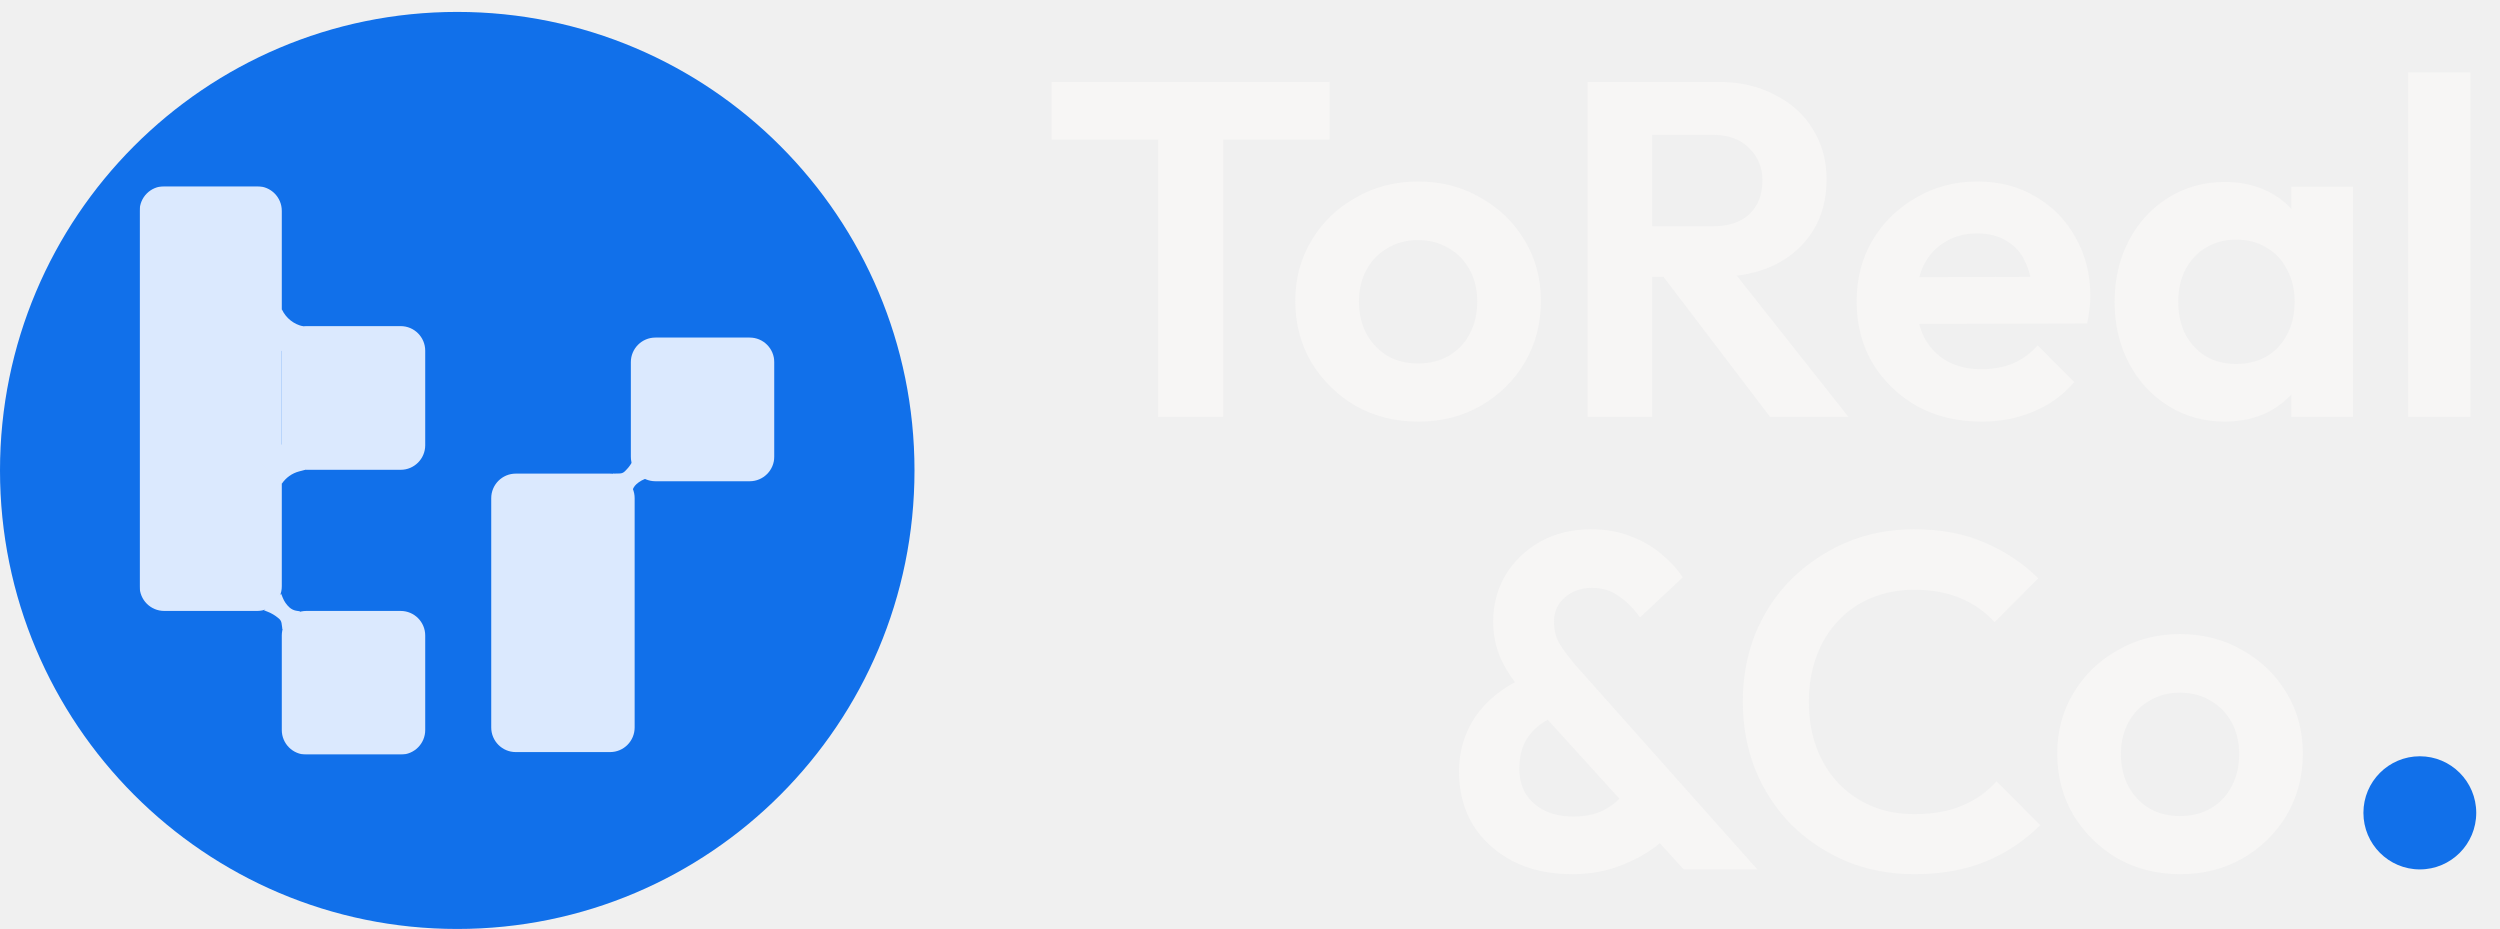
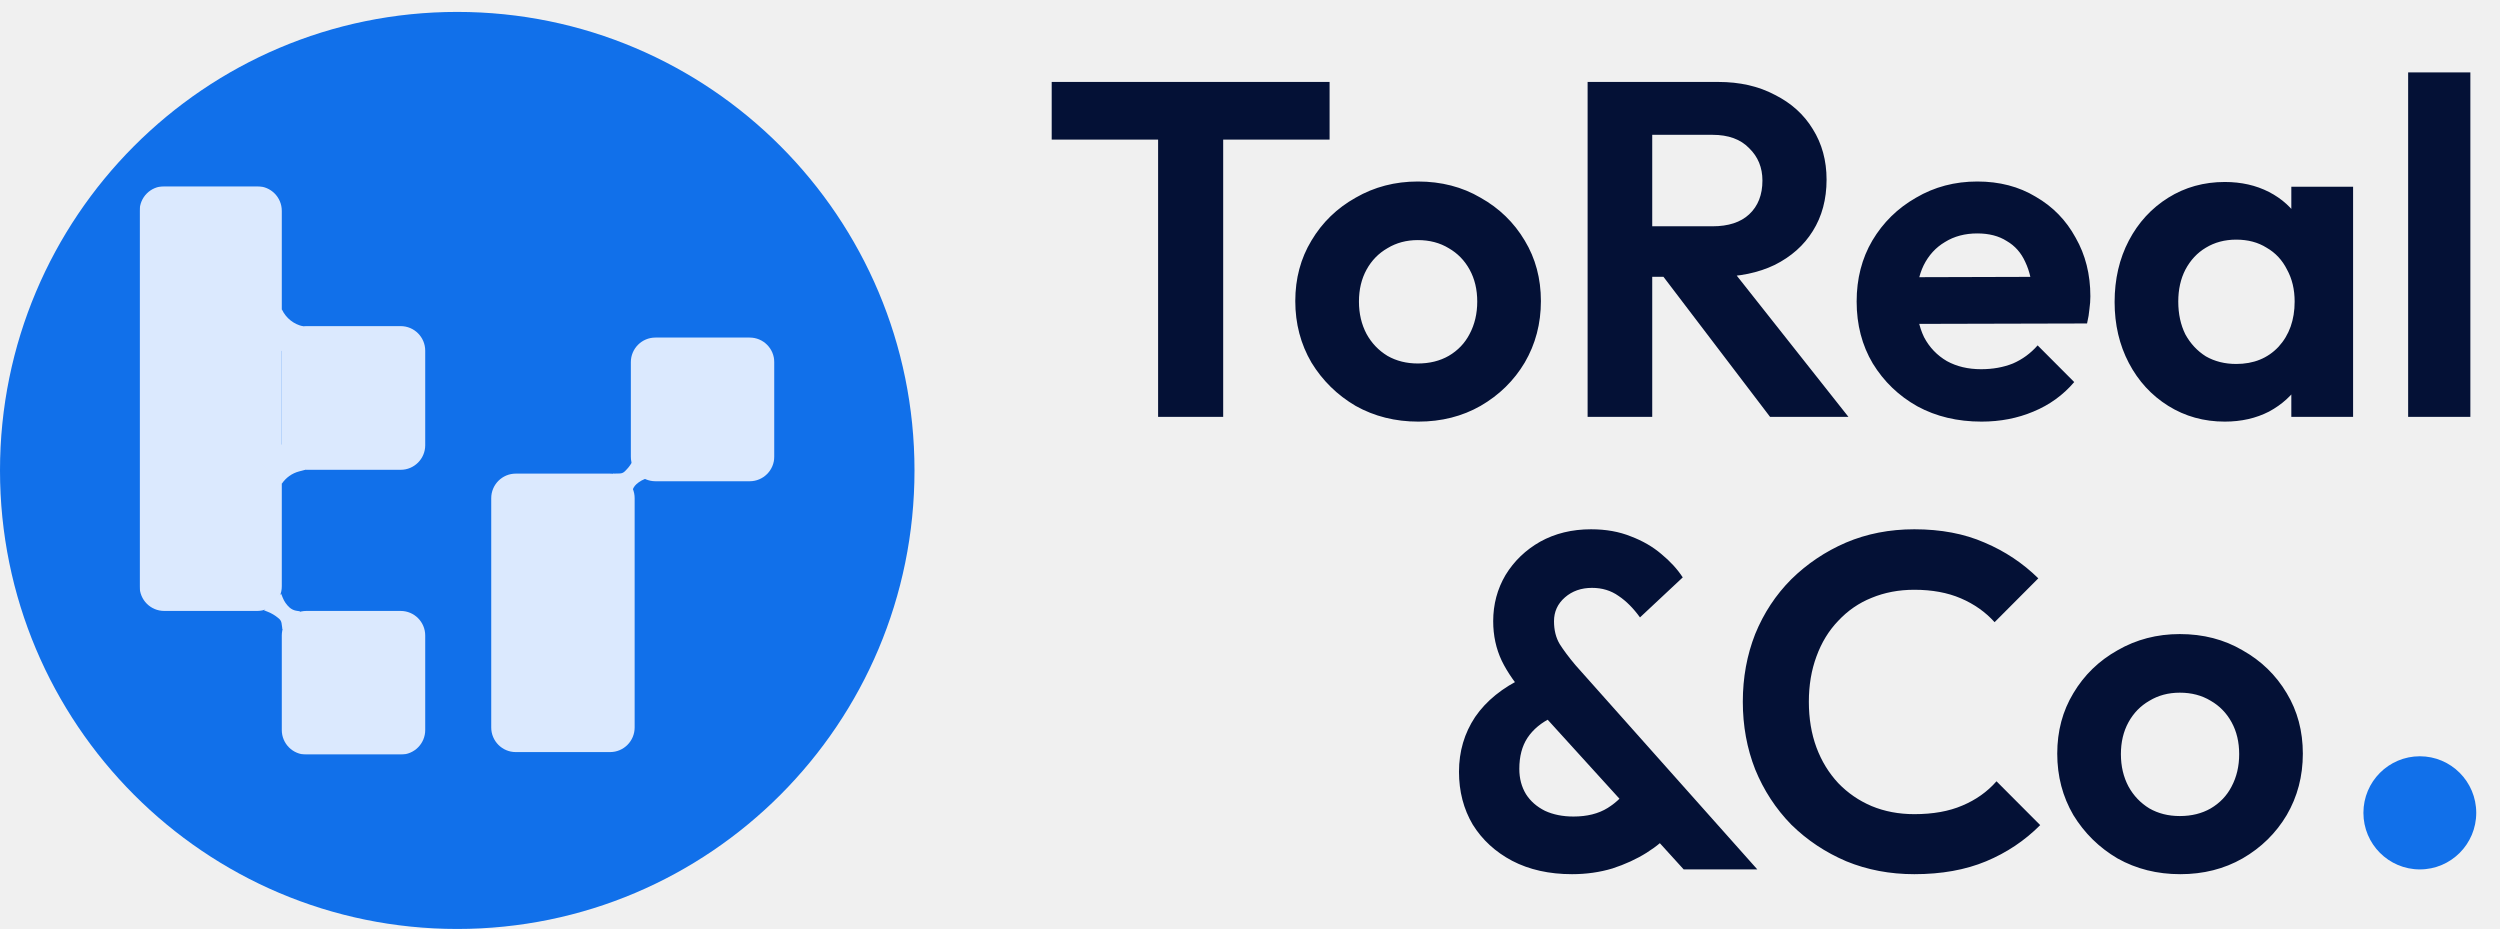
<svg xmlns="http://www.w3.org/2000/svg" width="183" height="68" viewBox="0 0 183 68" fill="none">
  <path d="M33.47 68C51.956 68 66.941 52.973 66.941 34.436C66.941 15.899 51.956 0.872 33.47 0.872C14.985 0.872 0 15.899 0 34.436C0 52.973 14.985 68 33.47 68Z" fill="#1170EA" />
  <mask id="mask0_7_80" style="mask-type:luminance" maskUnits="userSpaceOnUse" x="10" y="13" width="47" height="43">
    <path d="M56.719 13.634H10.221V55.238H56.719V13.634Z" fill="white" />
  </mask>
  <g mask="url(#mask0_7_80)">
    <path d="M18.831 13.634H12.018C11.026 13.634 10.221 14.44 10.221 15.434V42.921C10.221 43.914 11.026 44.72 12.018 44.72H18.831C19.823 44.72 20.627 43.914 20.627 42.921V15.434C20.627 14.44 19.823 13.634 18.831 13.634Z" fill="#DBE9FE" />
    <path d="M29.33 44.721H22.424C21.432 44.721 20.627 45.526 20.627 46.52V53.438C20.627 54.432 21.432 55.238 22.424 55.238H29.33C30.322 55.238 31.126 54.432 31.126 53.438V46.52C31.126 45.526 30.322 44.721 29.33 44.721Z" fill="#DBE9FE" />
    <path d="M29.33 23.872H22.424C21.432 23.872 20.627 24.678 20.627 25.672V32.59C20.627 33.584 21.432 34.389 22.424 34.389H29.33C30.322 34.389 31.126 33.584 31.126 32.59V25.672C31.126 24.678 30.322 23.872 29.33 23.872Z" fill="#DBE9FE" />
    <path d="M20.581 43.464L20.698 43.756C20.804 44.023 20.97 44.263 21.181 44.457C21.335 44.598 21.528 44.688 21.735 44.715L21.975 44.747L20.674 46.07L20.61 45.62C20.591 45.49 20.525 45.372 20.425 45.288L20.358 45.232C20.136 45.047 19.887 44.898 19.619 44.791L19.327 44.674L20.581 43.464Z" fill="#DBE9FE" />
    <path d="M18.955 33.742L21.135 32.156L22.346 34.389L21.903 34.505C21.381 34.64 20.927 34.964 20.627 35.413L18.955 33.742Z" fill="#DBE9FE" />
    <path d="M21.304 26.013L18.862 24.872L20.627 22.634L20.641 22.663C20.941 23.296 21.521 23.751 22.207 23.891L21.304 26.013Z" fill="#DBE9FE" />
    <path d="M44.66 34.669H37.754C36.762 34.669 35.958 35.474 35.958 36.468V53.252C35.958 54.246 36.762 55.052 37.754 55.052H44.66C45.652 55.052 46.456 54.246 46.456 53.252V36.468C46.456 35.474 45.652 34.669 44.66 34.669Z" fill="#DBE9FE" />
    <path d="M47.721 34.912L47.388 35.003C47.091 35.084 46.816 35.234 46.587 35.44C46.422 35.59 46.309 35.788 46.264 36.007L46.209 36.273L44.863 34.67L45.372 34.658C45.508 34.656 45.637 34.6 45.733 34.505L45.813 34.425C46.026 34.212 46.204 33.965 46.337 33.694L46.495 33.375L47.721 34.912Z" fill="#DBE9FE" />
    <path d="M54.88 24.71H47.974C46.982 24.71 46.178 25.516 46.178 26.509V33.427C46.178 34.421 46.982 35.227 47.974 35.227H54.88C55.872 35.227 56.676 34.421 56.676 33.427V26.509C56.676 25.516 55.872 24.71 54.88 24.71Z" fill="#DBE9FE" />
  </g>
-   <path d="M84.773 30.513V6.521H89.537V30.513H84.773ZM76.984 10.217V5.998H97.326V10.217H76.984ZM103.822 30.862C102.13 30.862 100.6 30.478 99.232 29.711C97.887 28.92 96.809 27.863 95.998 26.538C95.21 25.189 94.815 23.69 94.815 22.039C94.815 20.388 95.21 18.912 95.998 17.61C96.786 16.285 97.864 15.239 99.232 14.472C100.6 13.681 102.118 13.286 103.787 13.286C105.503 13.286 107.033 13.681 108.377 14.472C109.745 15.239 110.823 16.285 111.611 17.61C112.399 18.912 112.794 20.388 112.794 22.039C112.794 23.69 112.399 25.189 111.611 26.538C110.823 27.863 109.745 28.92 108.377 29.711C107.033 30.478 105.514 30.862 103.822 30.862ZM103.787 26.607C104.645 26.607 105.398 26.421 106.047 26.049C106.72 25.654 107.23 25.119 107.577 24.445C107.948 23.748 108.134 22.957 108.134 22.074C108.134 21.19 107.948 20.412 107.577 19.738C107.207 19.063 106.696 18.54 106.047 18.168C105.398 17.773 104.645 17.575 103.787 17.575C102.953 17.575 102.211 17.773 101.562 18.168C100.913 18.54 100.402 19.063 100.031 19.738C99.661 20.412 99.475 21.19 99.475 22.074C99.475 22.957 99.661 23.748 100.031 24.445C100.402 25.119 100.913 25.654 101.562 26.049C102.211 26.421 102.953 26.607 103.787 26.607ZM119.691 20.261V16.564H125.359C126.518 16.564 127.411 16.273 128.037 15.692C128.686 15.088 129.01 14.263 129.01 13.216C129.01 12.263 128.686 11.473 128.037 10.845C127.411 10.194 126.518 9.869 125.359 9.869H119.691V5.998H125.776C127.352 5.998 128.732 6.312 129.914 6.94C131.12 7.544 132.047 8.381 132.696 9.45C133.368 10.52 133.705 11.752 133.705 13.147C133.705 14.588 133.368 15.844 132.696 16.913C132.047 17.959 131.12 18.784 129.914 19.389C128.709 19.97 127.306 20.261 125.707 20.261H119.691ZM116.213 30.513V5.998H120.943V30.513H116.213ZM129.567 30.513L121.499 19.912L125.846 18.552L135.304 30.513H129.567ZM145.052 30.862C143.29 30.862 141.725 30.49 140.357 29.746C138.989 28.979 137.9 27.932 137.088 26.607C136.3 25.282 135.906 23.771 135.906 22.074C135.906 20.4 136.289 18.912 137.054 17.61C137.842 16.285 138.908 15.239 140.253 14.472C141.597 13.681 143.093 13.286 144.739 13.286C146.361 13.286 147.787 13.658 149.016 14.402C150.268 15.123 151.241 16.122 151.937 17.401C152.655 18.656 153.015 20.086 153.015 21.69C153.015 21.992 152.992 22.306 152.945 22.632C152.922 22.934 152.864 23.283 152.772 23.678L138.653 23.713V20.295L150.65 20.261L148.807 21.69C148.761 20.691 148.576 19.854 148.251 19.18C147.95 18.505 147.498 17.994 146.895 17.645C146.315 17.273 145.596 17.087 144.739 17.087C143.835 17.087 143.046 17.296 142.374 17.715C141.702 18.11 141.18 18.68 140.809 19.424C140.461 20.144 140.288 21.005 140.288 22.004C140.288 23.027 140.473 23.922 140.844 24.689C141.238 25.433 141.795 26.014 142.513 26.433C143.232 26.828 144.066 27.026 145.017 27.026C145.874 27.026 146.651 26.886 147.347 26.607C148.042 26.305 148.645 25.863 149.155 25.282L151.833 27.967C151.021 28.92 150.024 29.641 148.842 30.129C147.683 30.617 146.42 30.862 145.052 30.862ZM162.857 30.862C161.326 30.862 159.947 30.478 158.718 29.711C157.49 28.944 156.528 27.898 155.832 26.572C155.137 25.247 154.789 23.759 154.789 22.109C154.789 20.435 155.137 18.935 155.832 17.61C156.528 16.285 157.49 15.239 158.718 14.472C159.947 13.705 161.326 13.321 162.857 13.321C164.062 13.321 165.14 13.565 166.091 14.053C167.041 14.542 167.795 15.227 168.351 16.111C168.931 16.971 169.244 17.947 169.29 19.04V25.108C169.244 26.224 168.931 27.212 168.351 28.072C167.795 28.932 167.041 29.618 166.091 30.129C165.14 30.617 164.062 30.862 162.857 30.862ZM163.691 26.642C164.966 26.642 165.998 26.224 166.786 25.387C167.575 24.526 167.968 23.422 167.968 22.074C167.968 21.19 167.783 20.412 167.412 19.738C167.064 19.04 166.566 18.505 165.917 18.133C165.291 17.738 164.549 17.541 163.691 17.541C162.857 17.541 162.115 17.738 161.466 18.133C160.84 18.505 160.341 19.04 159.97 19.738C159.623 20.412 159.449 21.19 159.449 22.074C159.449 22.98 159.623 23.783 159.97 24.48C160.341 25.154 160.84 25.689 161.466 26.084C162.115 26.456 162.857 26.642 163.691 26.642ZM167.725 30.513V25.98L168.455 21.865L167.725 17.82V13.67H172.246V30.513H167.725ZM176.276 30.513V5.301H180.831V30.513H176.276Z" fill="#F7F6F5" />
-   <path d="M123.246 63.641L111.84 51.087C110.982 50.134 110.345 49.227 109.928 48.367C109.51 47.484 109.302 46.519 109.302 45.473C109.302 44.24 109.603 43.113 110.206 42.09C110.832 41.067 111.678 40.254 112.745 39.649C113.834 39.045 115.074 38.743 116.465 38.743C117.555 38.743 118.528 38.917 119.386 39.266C120.244 39.591 120.986 40.021 121.612 40.556C122.261 41.091 122.783 41.66 123.177 42.265L120.047 45.194C119.56 44.52 119.039 43.996 118.482 43.625C117.926 43.229 117.276 43.032 116.535 43.032C115.746 43.032 115.086 43.264 114.553 43.729C114.019 44.194 113.753 44.775 113.753 45.473C113.753 46.124 113.892 46.682 114.17 47.147C114.448 47.588 114.831 48.1 115.318 48.681L128.636 63.641H123.246ZM115.074 63.99C113.405 63.99 111.945 63.664 110.693 63.013C109.464 62.362 108.502 61.479 107.807 60.363C107.134 59.224 106.798 57.934 106.798 56.492C106.798 55.005 107.192 53.668 107.98 52.482C108.792 51.296 109.986 50.332 111.562 49.588L113.614 52.517C112.825 52.889 112.223 53.389 111.806 54.016C111.411 54.621 111.214 55.376 111.214 56.283C111.214 56.98 111.377 57.596 111.701 58.131C112.026 58.643 112.489 59.05 113.092 59.352C113.695 59.631 114.39 59.77 115.179 59.77C116.175 59.77 117.01 59.561 117.682 59.143C118.354 58.724 118.888 58.189 119.282 57.538L122.342 60.886C121.878 61.444 121.276 61.955 120.534 62.42C119.792 62.886 118.957 63.269 118.03 63.571C117.103 63.85 116.118 63.99 115.074 63.99ZM140.128 63.99C138.343 63.99 136.685 63.676 135.155 63.048C133.625 62.397 132.281 61.502 131.121 60.363C129.986 59.2 129.105 57.852 128.479 56.318C127.876 54.784 127.574 53.133 127.574 51.366C127.574 49.599 127.876 47.949 128.479 46.414C129.105 44.88 129.986 43.543 131.121 42.404C132.281 41.265 133.614 40.37 135.121 39.719C136.651 39.068 138.32 38.743 140.128 38.743C142.075 38.743 143.791 39.068 145.275 39.719C146.759 40.347 148.068 41.218 149.204 42.334L146.005 45.543C145.333 44.798 144.51 44.217 143.536 43.799C142.562 43.38 141.426 43.171 140.128 43.171C138.992 43.171 137.949 43.369 136.998 43.764C136.071 44.136 135.26 44.694 134.564 45.438C133.869 46.158 133.336 47.03 132.964 48.053C132.594 49.053 132.408 50.157 132.408 51.366C132.408 52.598 132.594 53.714 132.964 54.714C133.336 55.713 133.869 56.585 134.564 57.329C135.26 58.05 136.071 58.608 136.998 59.003C137.949 59.398 138.992 59.596 140.128 59.596C141.496 59.596 142.667 59.387 143.64 58.968C144.637 58.55 145.472 57.957 146.144 57.19L149.343 60.398C148.207 61.537 146.886 62.42 145.379 63.048C143.872 63.676 142.122 63.99 140.128 63.99ZM159.596 63.99C157.904 63.99 156.374 63.606 155.006 62.839C153.662 62.049 152.584 60.991 151.772 59.666C150.984 58.317 150.59 56.818 150.59 55.167C150.59 53.516 150.984 52.041 151.772 50.739C152.561 49.413 153.639 48.367 155.006 47.6C156.374 46.81 157.892 46.414 159.562 46.414C161.277 46.414 162.807 46.81 164.152 47.6C165.52 48.367 166.598 49.413 167.386 50.739C168.174 52.041 168.568 53.516 168.568 55.167C168.568 56.818 168.174 58.317 167.386 59.666C166.598 60.991 165.52 62.049 164.152 62.839C162.807 63.606 161.289 63.99 159.596 63.99ZM159.562 59.735C160.42 59.735 161.173 59.549 161.822 59.177C162.494 58.782 163.004 58.248 163.352 57.573C163.723 56.876 163.908 56.086 163.908 55.202C163.908 54.319 163.723 53.54 163.352 52.866C162.981 52.191 162.471 51.668 161.822 51.296C161.173 50.901 160.42 50.704 159.562 50.704C158.727 50.704 157.986 50.901 157.336 51.296C156.687 51.668 156.177 52.191 155.806 52.866C155.435 53.54 155.25 54.319 155.25 55.202C155.25 56.086 155.435 56.876 155.806 57.573C156.177 58.248 156.687 58.782 157.336 59.177C157.986 59.549 158.727 59.735 159.562 59.735Z" fill="#F7F6F5" />
+   <path d="M84.773 30.513V6.521H89.537V30.513H84.773ZM76.984 10.217V5.998H97.326V10.217H76.984ZM103.822 30.862C102.13 30.862 100.6 30.478 99.232 29.711C97.887 28.92 96.809 27.863 95.998 26.538C95.21 25.189 94.815 23.69 94.815 22.039C94.815 20.388 95.21 18.912 95.998 17.61C96.786 16.285 97.864 15.239 99.232 14.472C100.6 13.681 102.118 13.286 103.787 13.286C105.503 13.286 107.033 13.681 108.377 14.472C109.745 15.239 110.823 16.285 111.611 17.61C112.399 18.912 112.794 20.388 112.794 22.039C112.794 23.69 112.399 25.189 111.611 26.538C110.823 27.863 109.745 28.92 108.377 29.711C107.033 30.478 105.514 30.862 103.822 30.862ZM103.787 26.607C104.645 26.607 105.398 26.421 106.047 26.049C106.72 25.654 107.23 25.119 107.577 24.445C107.948 23.748 108.134 22.957 108.134 22.074C108.134 21.19 107.948 20.412 107.577 19.738C107.207 19.063 106.696 18.54 106.047 18.168C105.398 17.773 104.645 17.575 103.787 17.575C102.953 17.575 102.211 17.773 101.562 18.168C100.913 18.54 100.402 19.063 100.031 19.738C99.661 20.412 99.475 21.19 99.475 22.074C99.475 22.957 99.661 23.748 100.031 24.445C100.402 25.119 100.913 25.654 101.562 26.049C102.211 26.421 102.953 26.607 103.787 26.607ZM119.691 20.261V16.564H125.359C126.518 16.564 127.411 16.273 128.037 15.692C128.686 15.088 129.01 14.263 129.01 13.216C129.01 12.263 128.686 11.473 128.037 10.845C127.411 10.194 126.518 9.869 125.359 9.869H119.691V5.998H125.776C127.352 5.998 128.732 6.312 129.914 6.94C131.12 7.544 132.047 8.381 132.696 9.45C133.368 10.52 133.705 11.752 133.705 13.147C133.705 14.588 133.368 15.844 132.696 16.913C132.047 17.959 131.12 18.784 129.914 19.389C128.709 19.97 127.306 20.261 125.707 20.261H119.691ZM116.213 30.513V5.998H120.943V30.513H116.213ZM129.567 30.513L121.499 19.912L125.846 18.552L135.304 30.513H129.567ZM145.052 30.862C143.29 30.862 141.725 30.49 140.357 29.746C138.989 28.979 137.9 27.932 137.088 26.607C136.3 25.282 135.906 23.771 135.906 22.074C135.906 20.4 136.289 18.912 137.054 17.61C137.842 16.285 138.908 15.239 140.253 14.472C141.597 13.681 143.093 13.286 144.739 13.286C146.361 13.286 147.787 13.658 149.016 14.402C150.268 15.123 151.241 16.122 151.937 17.401C152.655 18.656 153.015 20.086 153.015 21.69C153.015 21.992 152.992 22.306 152.945 22.632C152.922 22.934 152.864 23.283 152.772 23.678L138.653 23.713V20.295L150.65 20.261L148.807 21.69C148.761 20.691 148.576 19.854 148.251 19.18C147.95 18.505 147.498 17.994 146.895 17.645C146.315 17.273 145.596 17.087 144.739 17.087C143.835 17.087 143.046 17.296 142.374 17.715C141.702 18.11 141.18 18.68 140.809 19.424C140.461 20.144 140.288 21.005 140.288 22.004C140.288 23.027 140.473 23.922 140.844 24.689C141.238 25.433 141.795 26.014 142.513 26.433C143.232 26.828 144.066 27.026 145.017 27.026C145.874 27.026 146.651 26.886 147.347 26.607C148.042 26.305 148.645 25.863 149.155 25.282L151.833 27.967C151.021 28.92 150.024 29.641 148.842 30.129C147.683 30.617 146.42 30.862 145.052 30.862ZM162.857 30.862C161.326 30.862 159.947 30.478 158.718 29.711C157.49 28.944 156.528 27.898 155.832 26.572C155.137 25.247 154.789 23.759 154.789 22.109C154.789 20.435 155.137 18.935 155.832 17.61C156.528 16.285 157.49 15.239 158.718 14.472C159.947 13.705 161.326 13.321 162.857 13.321C164.062 13.321 165.14 13.565 166.091 14.053C167.041 14.542 167.795 15.227 168.351 16.111C168.931 16.971 169.244 17.947 169.29 19.04V25.108C169.244 26.224 168.931 27.212 168.351 28.072C167.795 28.932 167.041 29.618 166.091 30.129C165.14 30.617 164.062 30.862 162.857 30.862ZM163.691 26.642C164.966 26.642 165.998 26.224 166.786 25.387C167.575 24.526 167.968 23.422 167.968 22.074C167.968 21.19 167.783 20.412 167.412 19.738C167.064 19.04 166.566 18.505 165.917 18.133C165.291 17.738 164.549 17.541 163.691 17.541C162.857 17.541 162.115 17.738 161.466 18.133C160.84 18.505 160.341 19.04 159.97 19.738C159.623 20.412 159.449 21.19 159.449 22.074C159.449 22.98 159.623 23.783 159.97 24.48C160.341 25.154 160.84 25.689 161.466 26.084C162.115 26.456 162.857 26.642 163.691 26.642ZM167.725 30.513V25.98L168.455 21.865L167.725 17.82V13.67H172.246V30.513H167.725ZM176.276 30.513V5.301H180.831V30.513H176.276Z" fill="#041136" />
+   <path d="M123.246 63.641L111.84 51.087C110.982 50.134 110.345 49.227 109.928 48.367C109.51 47.484 109.302 46.519 109.302 45.473C109.302 44.24 109.603 43.113 110.206 42.09C110.832 41.067 111.678 40.254 112.745 39.649C113.834 39.045 115.074 38.743 116.465 38.743C117.555 38.743 118.528 38.917 119.386 39.266C120.244 39.591 120.986 40.021 121.612 40.556C122.261 41.091 122.783 41.66 123.177 42.265L120.047 45.194C119.56 44.52 119.039 43.996 118.482 43.625C117.926 43.229 117.276 43.032 116.535 43.032C115.746 43.032 115.086 43.264 114.553 43.729C114.019 44.194 113.753 44.775 113.753 45.473C113.753 46.124 113.892 46.682 114.17 47.147C114.448 47.588 114.831 48.1 115.318 48.681L128.636 63.641H123.246ZM115.074 63.99C113.405 63.99 111.945 63.664 110.693 63.013C109.464 62.362 108.502 61.479 107.807 60.363C107.134 59.224 106.798 57.934 106.798 56.492C106.798 55.005 107.192 53.668 107.98 52.482C108.792 51.296 109.986 50.332 111.562 49.588L113.614 52.517C112.825 52.889 112.223 53.389 111.806 54.016C111.411 54.621 111.214 55.376 111.214 56.283C111.214 56.98 111.377 57.596 111.701 58.131C112.026 58.643 112.489 59.05 113.092 59.352C113.695 59.631 114.39 59.77 115.179 59.77C116.175 59.77 117.01 59.561 117.682 59.143C118.354 58.724 118.888 58.189 119.282 57.538L122.342 60.886C121.878 61.444 121.276 61.955 120.534 62.42C119.792 62.886 118.957 63.269 118.03 63.571C117.103 63.85 116.118 63.99 115.074 63.99ZM140.128 63.99C138.343 63.99 136.685 63.676 135.155 63.048C133.625 62.397 132.281 61.502 131.121 60.363C129.986 59.2 129.105 57.852 128.479 56.318C127.876 54.784 127.574 53.133 127.574 51.366C127.574 49.599 127.876 47.949 128.479 46.414C129.105 44.88 129.986 43.543 131.121 42.404C132.281 41.265 133.614 40.37 135.121 39.719C136.651 39.068 138.32 38.743 140.128 38.743C142.075 38.743 143.791 39.068 145.275 39.719C146.759 40.347 148.068 41.218 149.204 42.334L146.005 45.543C145.333 44.798 144.51 44.217 143.536 43.799C142.562 43.38 141.426 43.171 140.128 43.171C138.992 43.171 137.949 43.369 136.998 43.764C136.071 44.136 135.26 44.694 134.564 45.438C133.869 46.158 133.336 47.03 132.964 48.053C132.594 49.053 132.408 50.157 132.408 51.366C132.408 52.598 132.594 53.714 132.964 54.714C133.336 55.713 133.869 56.585 134.564 57.329C135.26 58.05 136.071 58.608 136.998 59.003C137.949 59.398 138.992 59.596 140.128 59.596C141.496 59.596 142.667 59.387 143.64 58.968C144.637 58.55 145.472 57.957 146.144 57.19L149.343 60.398C148.207 61.537 146.886 62.42 145.379 63.048C143.872 63.676 142.122 63.99 140.128 63.99ZM159.596 63.99C157.904 63.99 156.374 63.606 155.006 62.839C153.662 62.049 152.584 60.991 151.772 59.666C150.984 58.317 150.59 56.818 150.59 55.167C150.59 53.516 150.984 52.041 151.772 50.739C152.561 49.413 153.639 48.367 155.006 47.6C156.374 46.81 157.892 46.414 159.562 46.414C161.277 46.414 162.807 46.81 164.152 47.6C165.52 48.367 166.598 49.413 167.386 50.739C168.174 52.041 168.568 53.516 168.568 55.167C168.568 56.818 168.174 58.317 167.386 59.666C166.598 60.991 165.52 62.049 164.152 62.839C162.807 63.606 161.289 63.99 159.596 63.99ZM159.562 59.735C160.42 59.735 161.173 59.549 161.822 59.177C162.494 58.782 163.004 58.248 163.352 57.573C163.723 56.876 163.908 56.086 163.908 55.202C163.908 54.319 163.723 53.54 163.352 52.866C162.981 52.191 162.471 51.668 161.822 51.296C161.173 50.901 160.42 50.704 159.562 50.704C158.727 50.704 157.986 50.901 157.336 51.296C156.687 51.668 156.177 52.191 155.806 52.866C155.435 53.54 155.25 54.319 155.25 55.202C155.25 56.086 155.435 56.876 155.806 57.573C156.177 58.248 156.687 58.782 157.336 59.177C157.986 59.549 158.727 59.735 159.562 59.735Z" fill="#041136" />
  <path d="M177.132 63.641C179.412 63.641 181.261 61.787 181.261 59.5C181.261 57.213 179.412 55.359 177.132 55.359C174.851 55.359 173.002 57.213 173.002 59.5C173.002 61.787 174.851 63.641 177.132 63.641Z" fill="#1170EA" />
</svg>
